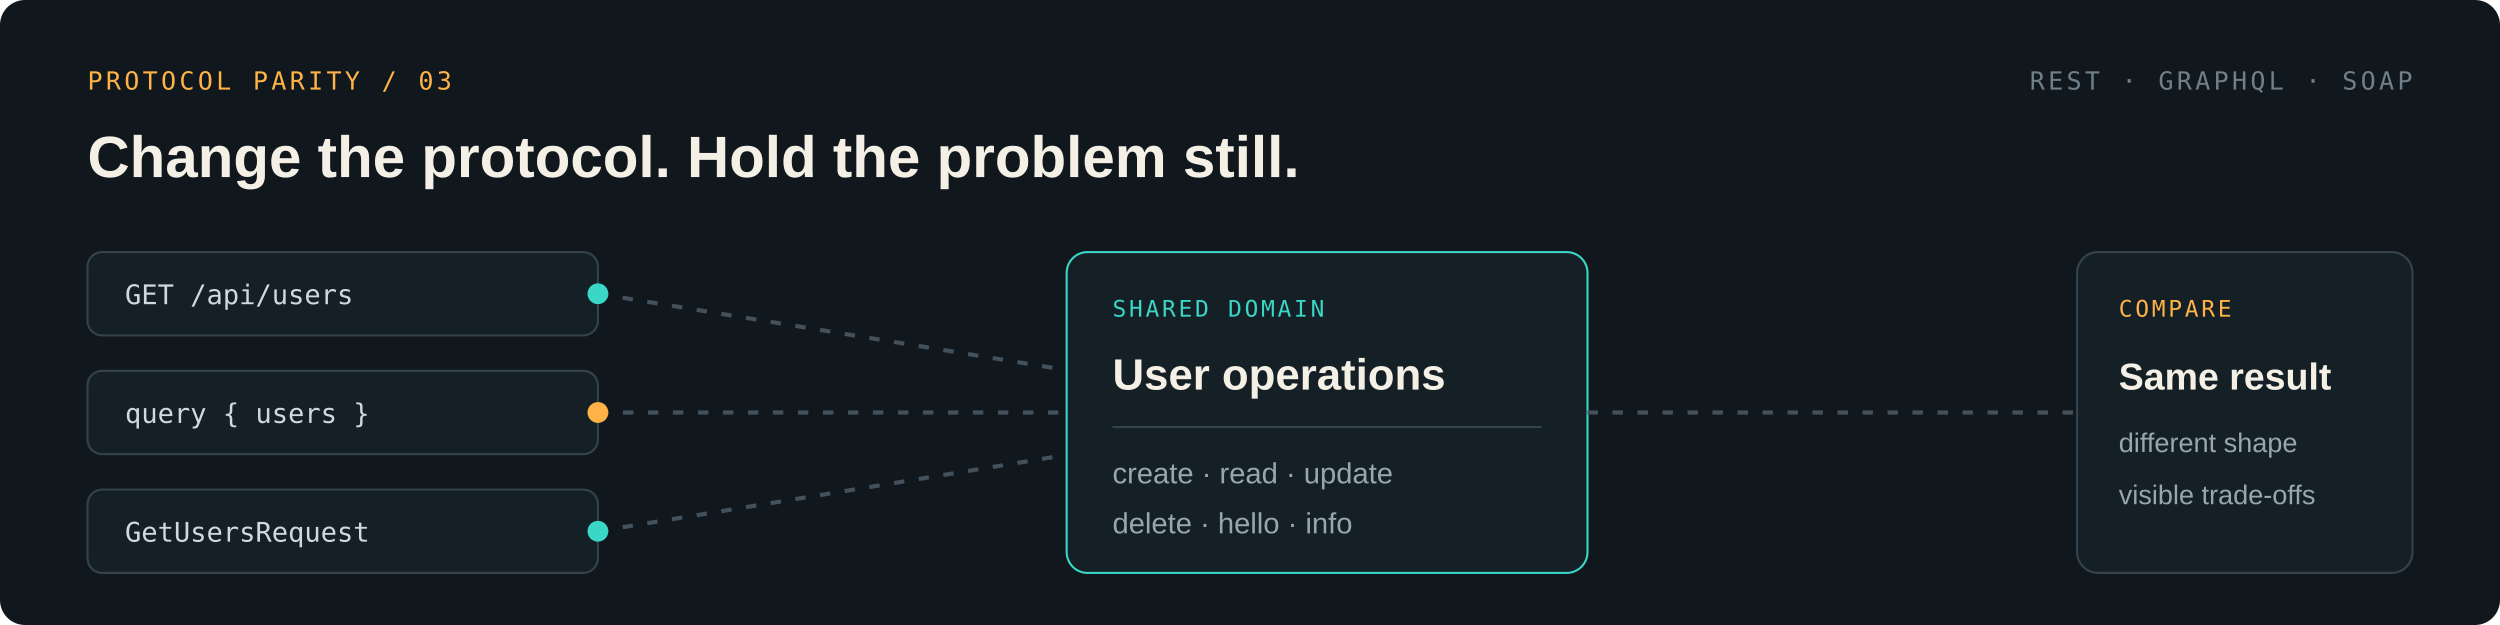
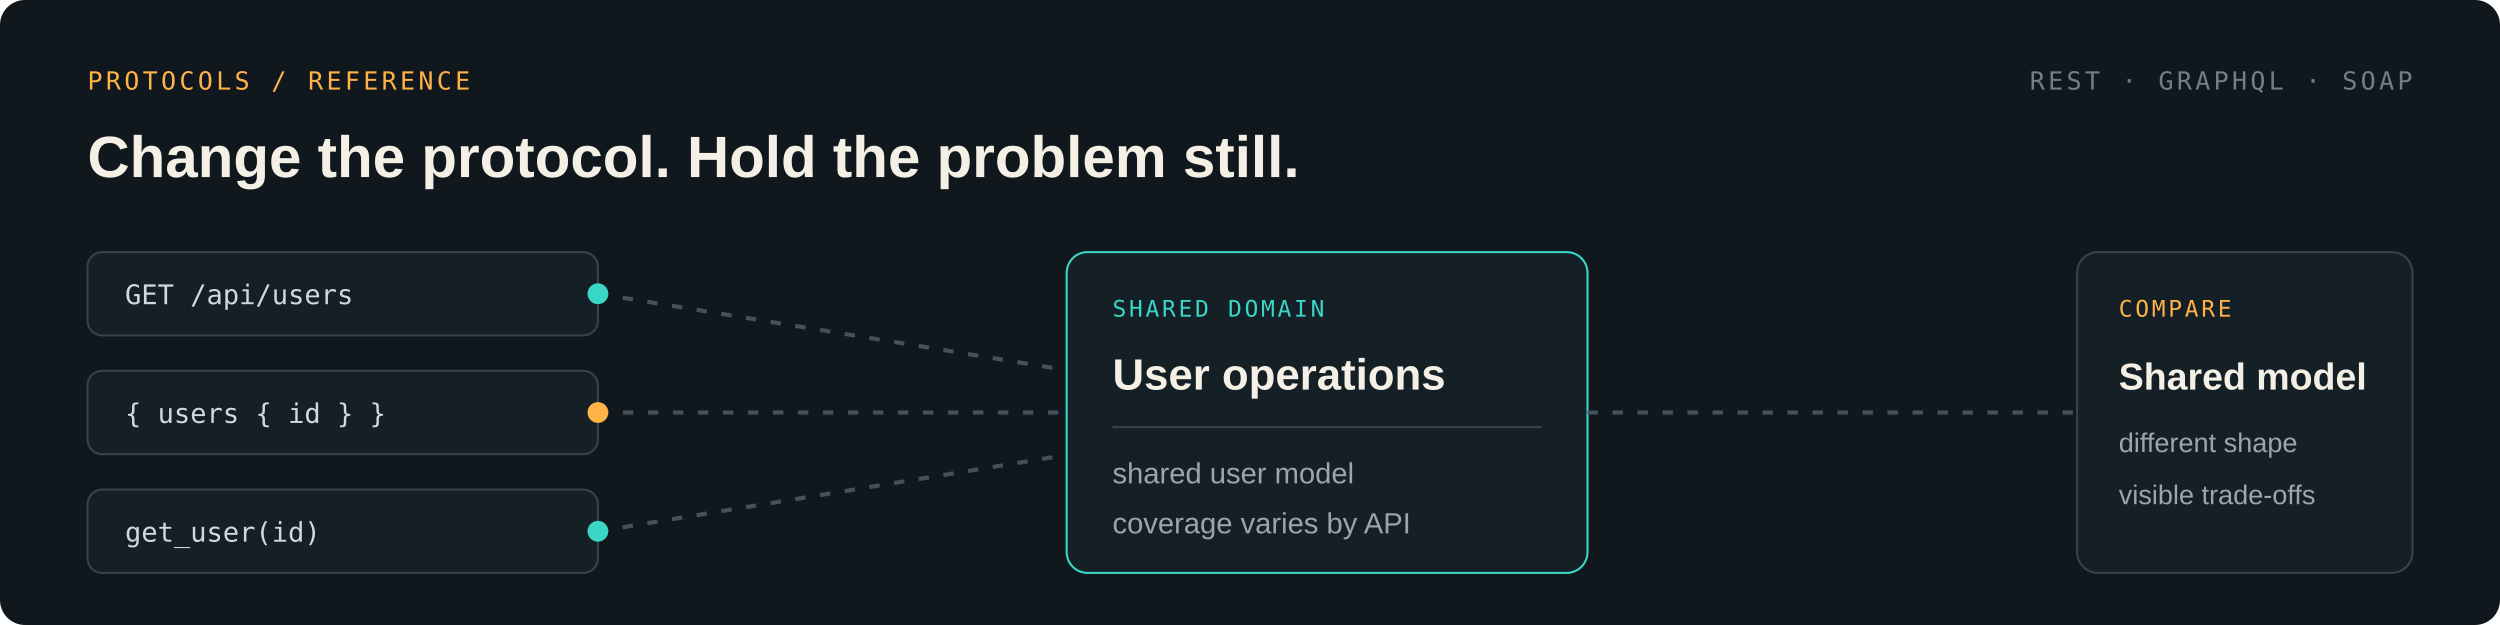
<svg xmlns="http://www.w3.org/2000/svg" viewBox="0 0 1200 300" width="1200" height="300" role="img" aria-labelledby="title desc">
  <style>
    .rest{animation:rest 4.8s ease-in-out infinite}.gql{animation:gql 4.8s ease-in-out .8s infinite}.soap{animation:soap 4.8s ease-in-out 1.6s infinite}.core{animation:core 2.4s ease-in-out infinite}
    @keyframes rest{0%,10%{transform:translate(0,0);opacity:0}35%,65%{transform:translate(350px,57px);opacity:1}90%,100%{transform:translate(700px,0);opacity:0}}
    @keyframes gql{0%,10%{transform:translate(0,0);opacity:0}35%,65%{transform:translate(350px,0);opacity:1}90%,100%{transform:translate(700px,0);opacity:0}}
    @keyframes soap{0%,10%{transform:translate(0,0);opacity:0}35%,65%{transform:translate(350px,-57px);opacity:1}90%,100%{transform:translate(700px,0);opacity:0}}
    @keyframes core{0%,100%{stroke:#3ad6c6}50%{stroke:#ffb347}}
    @media(prefers-reduced-motion:reduce){.rest,.gql,.soap,.core{animation:none}}
  </style>
  <rect width="1200" height="300" rx="12" fill="#10171d" />
  <g font-family="ui-monospace,SFMono-Regular,Consolas,monospace" letter-spacing="1.6">
-     <text x="42" y="43" fill="#ffb347" font-size="12">PROTOCOL PARITY / 03</text>
+     <text x="42" y="43" fill="#ffb347" font-size="12">PROTOCOLS / REFERENCE</text>
    <text x="1158" y="43" fill="#70808b" font-size="12" text-anchor="end">REST · GRAPHQL · SOAP</text>
  </g>
  <text x="42" y="85" fill="#f4f0e6" font-family="Arial,Helvetica,sans-serif" font-size="28" font-weight="700">Change the protocol. Hold the problem still.</text>
  <g transform="translate(42 121)" font-family="Arial,Helvetica,sans-serif">
    <g fill="#151f26" stroke="#34434e">
      <rect width="245" height="40" rx="7" />
      <rect y="57" width="245" height="40" rx="7" />
      <rect y="114" width="245" height="40" rx="7" />
    </g>
    <g font-family="ui-monospace,Consolas,monospace" font-size="13">
      <text x="18" y="25" fill="#d2d9de">GET /api/users</text>
-       <text x="18" y="82" fill="#d2d9de">query { users }</text>
-       <text x="18" y="139" fill="#d2d9de">GetUsersRequest</text>
+       <text x="18" y="82" fill="#d2d9de">{ users { id } }</text>
+       <text x="18" y="139" fill="#d2d9de">get_user(id)</text>
    </g>
    <path d="M245 20l350 57M245 77h350M245 134l350-57" stroke="#42515c" stroke-width="2" stroke-dasharray="5 7" />
    <g transform="translate(470)">
      <rect class="core" width="250" height="154" rx="10" fill="#151f26" stroke="#3ad6c6" />
      <text x="22" y="31" fill="#3ad6c6" font-family="ui-monospace,Consolas,monospace" font-size="11" letter-spacing="1.3">SHARED DOMAIN</text>
      <text x="22" y="66" fill="#f4f0e6" font-size="21" font-weight="700">User operations</text>
      <path d="M22 84h206" stroke="#34434e" />
-       <text x="22" y="111" fill="#99a6af" font-size="14">create · read · update</text>
-       <text x="22" y="135" fill="#99a6af" font-size="14">delete · hello · info</text>
+       <text x="22" y="111" fill="#99a6af" font-size="14">shared user model</text>
+       <text x="22" y="135" fill="#99a6af" font-size="14">coverage varies by API</text>
    </g>
    <path d="M720 77h235" stroke="#42515c" stroke-width="2" stroke-dasharray="5 7" />
    <g transform="translate(955)">
      <rect width="161" height="154" rx="10" fill="#151f26" stroke="#34434e" />
      <text x="20" y="31" fill="#ffb347" font-family="ui-monospace,Consolas,monospace" font-size="11" letter-spacing="1.3">COMPARE</text>
-       <text x="20" y="66" fill="#f4f0e6" font-size="18" font-weight="700">Same result</text>
+       <text x="20" y="66" fill="#f4f0e6" font-size="18" font-weight="700">Shared model</text>
      <text x="20" y="96" fill="#99a6af" font-size="13">different shape</text>
      <text x="20" y="121" fill="#99a6af" font-size="13">visible trade-offs</text>
    </g>
    <circle class="rest" cx="245" cy="20" r="5" fill="#3ad6c6" />
    <circle class="gql" cx="245" cy="77" r="5" fill="#ffb347" />
    <circle class="soap" cx="245" cy="134" r="5" fill="#3ad6c6" />
  </g>
</svg>
